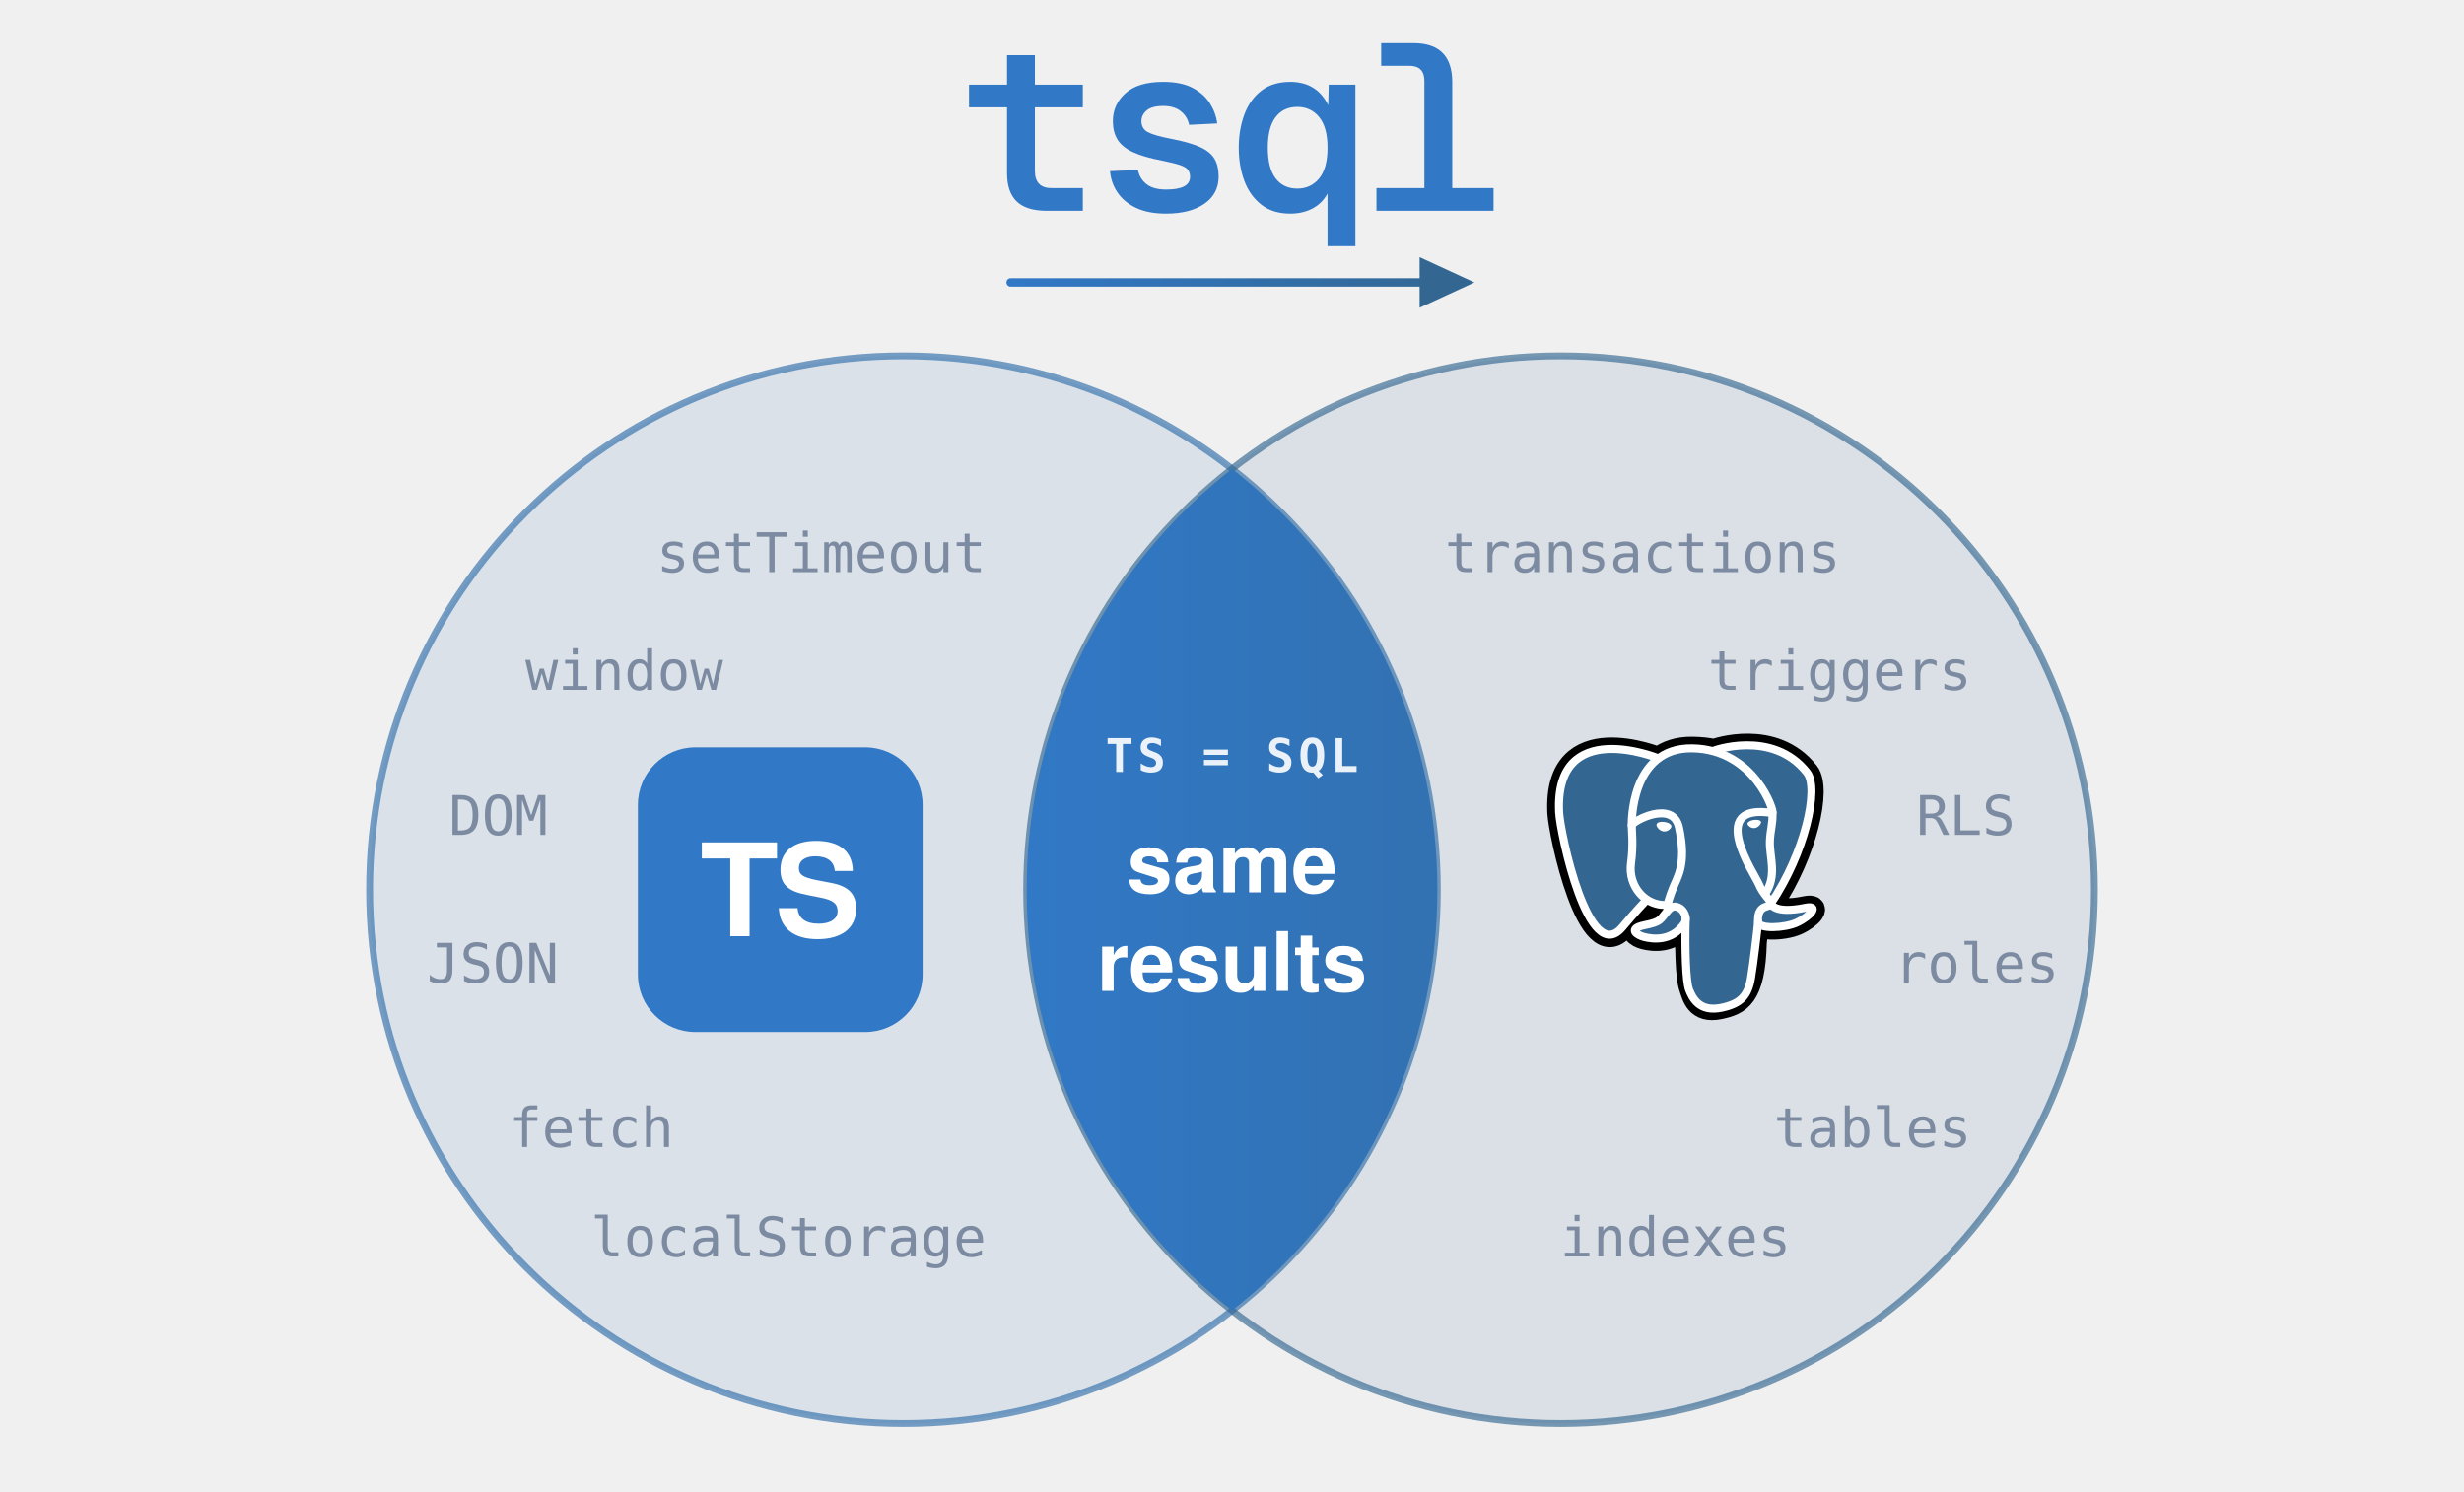
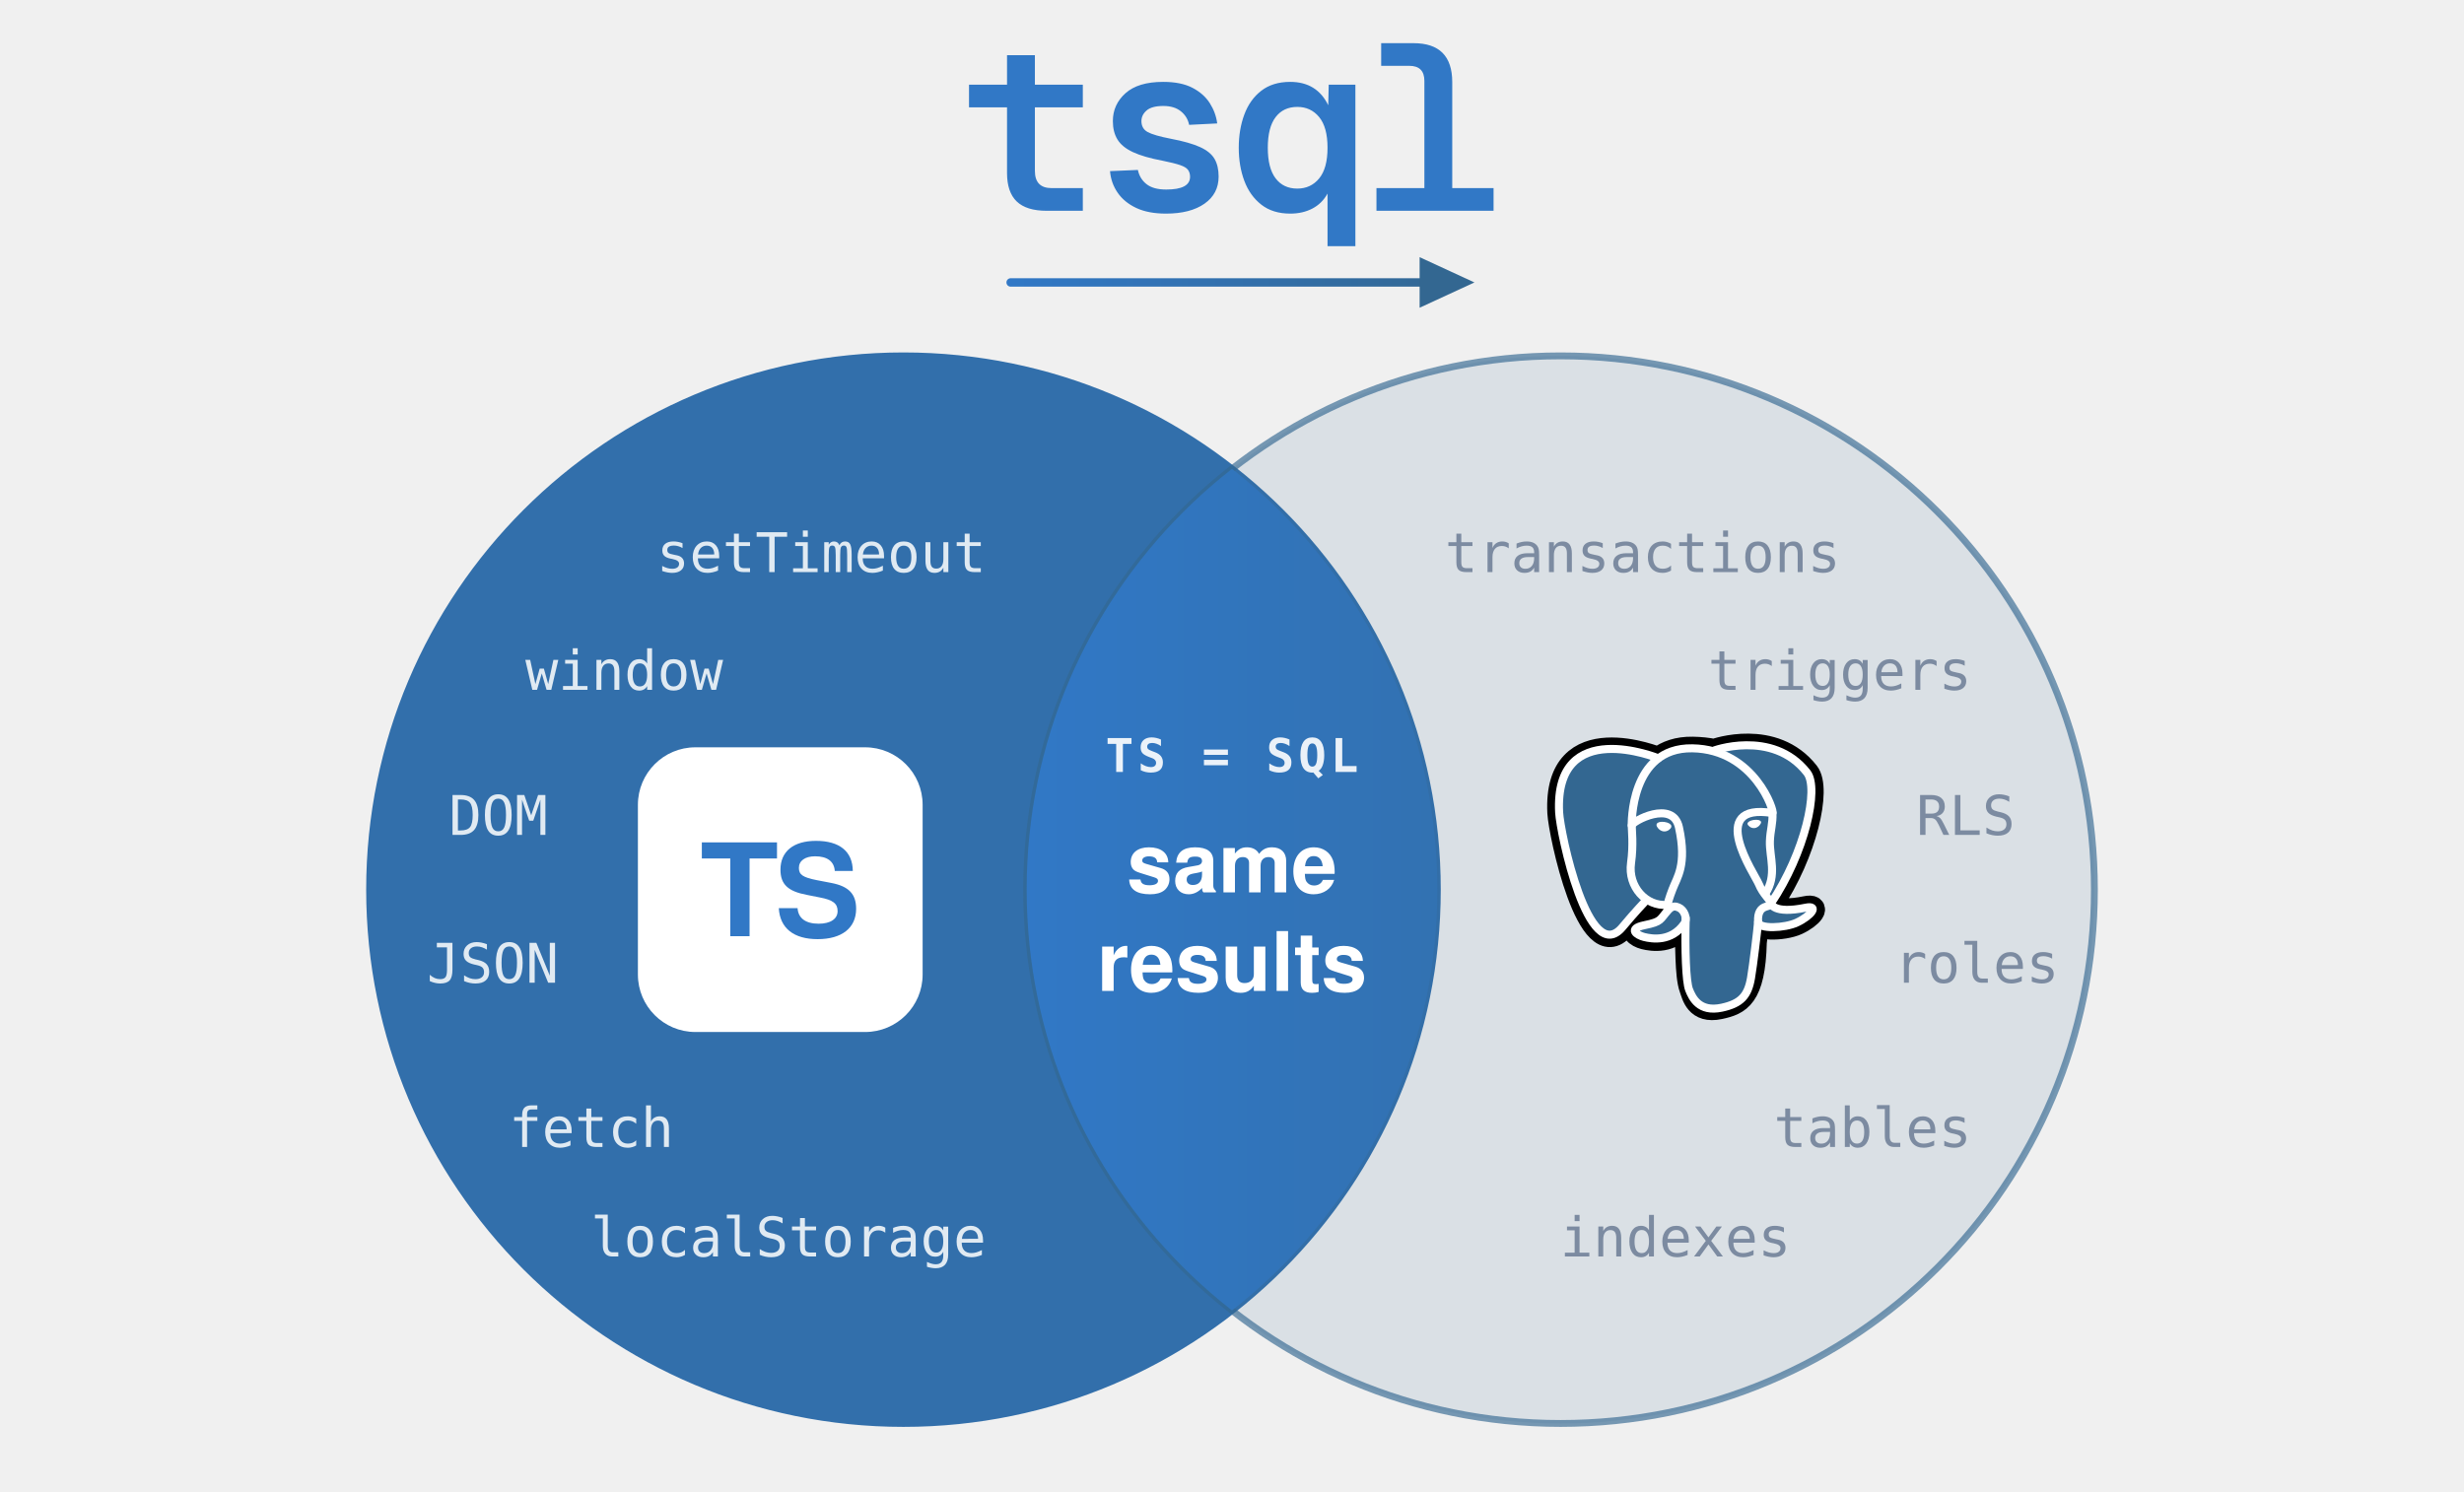
<svg xmlns="http://www.w3.org/2000/svg" viewBox="0 0 900 545" width="900" height="545" role="img" aria-labelledby="t d">
  <g transform="translate(450.0 0) scale(0.77) translate(-450.0 0)">
    <path d="M362.1 100.0Q352.468 100.0 347.876 95.576Q343.284 91.152 343.284 82.08V50.944H325.252V40.192H343.284V26.192H356.5V40.192H379.236V50.944H356.5V81.072Q356.5 89.248 364.452 89.248H379.236V100.0ZM418.684 101.344Q410.284 101.344 404.572 98.656Q398.86 95.968 395.724 91.376Q392.588 86.784 392.14 81.184L405.356 80.624Q406.252 84.88 409.5 87.4Q412.748 89.92 418.796 89.92Q430.108 89.92 430.108 83.872Q430.108 81.968 429.156 80.624Q428.204 79.28 425.404 78.328Q422.604 77.376 417.116 76.256Q408.156 74.576 403.004 72.168Q397.852 69.76 395.668 66.176Q393.484 62.592 393.484 57.44Q393.484 49.6 399.476 44.224Q405.468 38.848 417.34 38.848Q425.852 38.848 431.228 41.648Q436.604 44.448 439.46 48.928Q442.316 53.408 442.988 58.56L429.66 59.232Q428.876 55.312 425.74 52.792Q422.604 50.272 417.452 50.272Q411.964 50.272 409.5 52.4Q407.036 54.528 407.036 57.44Q407.036 61.024 410.004 62.648Q412.972 64.272 421.036 65.84Q429.884 67.52 434.812 69.76Q439.74 72.0 441.7 75.36Q443.66 78.72 443.66 83.76Q443.66 91.936 436.94 96.64Q430.22 101.344 418.684 101.344ZM508.532 116.8H495.316V91.824Q492.74 96.528 488.148 98.936Q483.556 101.344 477.62 101.344Q469.332 101.344 463.9 97.088Q458.468 92.832 455.836 85.776Q453.204 78.72 453.204 70.096Q453.204 61.472 455.836 54.36Q458.468 47.248 463.9 43.048Q469.332 38.848 477.62 38.848Q490.276 38.848 495.652 49.936L495.876 40.192H508.532ZM480.98 89.472Q487.364 89.472 491.34 84.656Q495.316 79.84 495.316 70.096Q495.316 60.352 491.34 55.536Q487.364 50.72 480.98 50.72Q474.372 50.72 470.676 55.592Q466.98 60.464 466.98 70.096Q466.98 79.728 470.676 84.6Q474.372 89.472 480.98 89.472ZM518.524 100.0V89.248H541.26V38.4Q541.26 31.232 534.092 31.232H520.764V20.48H536.108Q554.476 20.48 554.476 38.96V89.248H574.076V100.0Z" fill="#3178C6" />
    <defs>
      <linearGradient id="travel" gradientUnits="userSpaceOnUse" x1="345.0" y1="0" x2="565.0" y2="0">
        <stop offset="0" stop-color="#3178C6" />
        <stop offset="1" stop-color="#336791" />
      </linearGradient>
    </defs>
    <path d="M 345.0 134 H 545.0" stroke="url(#travel)" stroke-width="4" stroke-linecap="round" fill="none" />
    <path d="M 539.0 122 L 565.0 134 L 539.0 146 Z" fill="#336791" />
  </g>
  <g transform="translate(0 0)">
-     <circle cx="330" cy="325" r="195" fill="#326FAB" fill-opacity="0.12" stroke="#326FAB" stroke-opacity="0.65" stroke-width="2.5" />
+     <circle cx="330" cy="325" r="195" fill="#326FAB" stroke="#326FAB" stroke-width="2.5" />
    <circle cx="570" cy="325" r="195" fill="#336791" fill-opacity="0.12" stroke="#336791" stroke-opacity="0.65" stroke-width="2.5" />
    <defs>
      <clipPath id="ts-world">
        <circle cx="330" cy="325" r="195" />
      </clipPath>
      <linearGradient id="both" x1="0" y1="0" x2="1" y2="0">
        <stop offset="0" stop-color="#3178C6" />
        <stop offset="1" stop-color="#336791" />
      </linearGradient>
    </defs>
    <circle cx="570" cy="325" r="195" fill="url(#both)" clip-path="url(#ts-world)" />
-     <rect x="233" y="273" width="104" height="104" rx="21" fill="#3178C6" />
-     <text x="285" y="342" text-anchor="middle" fill="#FFFFFF" font-family="ui-sans-serif, -apple-system, Segoe UI, Helvetica, Arial, sans-serif" font-size="47" font-weight="700" letter-spacing="-1.5">TS</text>
-     <text x="300" y="209" text-anchor="middle" fill="#7C8BA1" font-family="ui-monospace, SFMono-Regular, Menlo, Consolas, monospace" font-size="20">setTimeout</text>
-     <text x="228" y="252" text-anchor="middle" fill="#7C8BA1" font-family="ui-monospace, SFMono-Regular, Menlo, Consolas, monospace" font-size="20">window</text>
-     <text x="182" y="305" text-anchor="middle" fill="#7C8BA1" font-family="ui-monospace, SFMono-Regular, Menlo, Consolas, monospace" font-size="20">DOM</text>
-     <text x="180" y="359" text-anchor="middle" fill="#7C8BA1" font-family="ui-monospace, SFMono-Regular, Menlo, Consolas, monospace" font-size="20">JSON</text>
-     <text x="216" y="419" text-anchor="middle" fill="#7C8BA1" font-family="ui-monospace, SFMono-Regular, Menlo, Consolas, monospace" font-size="20">fetch</text>
-     <text x="288" y="459" text-anchor="middle" fill="#7C8BA1" font-family="ui-monospace, SFMono-Regular, Menlo, Consolas, monospace" font-size="20">localStorage</text>
+     <rect x="233" y="273" width="104" height="104" rx="21" fill="#FFFFFF" />
+     <text x="285" y="342" text-anchor="middle" fill="#3178C6" font-family="ui-sans-serif, -apple-system, Segoe UI, Helvetica, Arial, sans-serif" font-size="47" font-weight="700" letter-spacing="-1.5">TS</text>
+     <text x="300" y="209" text-anchor="middle" fill="#FFFFFF" fill-opacity="0.85" font-family="ui-monospace, SFMono-Regular, Menlo, Consolas, monospace" font-size="20">setTimeout</text>
+     <text x="228" y="252" text-anchor="middle" fill="#FFFFFF" fill-opacity="0.85" font-family="ui-monospace, SFMono-Regular, Menlo, Consolas, monospace" font-size="20">window</text>
+     <text x="182" y="305" text-anchor="middle" fill="#FFFFFF" fill-opacity="0.85" font-family="ui-monospace, SFMono-Regular, Menlo, Consolas, monospace" font-size="20">DOM</text>
+     <text x="180" y="359" text-anchor="middle" fill="#FFFFFF" fill-opacity="0.85" font-family="ui-monospace, SFMono-Regular, Menlo, Consolas, monospace" font-size="20">JSON</text>
+     <text x="216" y="419" text-anchor="middle" fill="#FFFFFF" fill-opacity="0.85" font-family="ui-monospace, SFMono-Regular, Menlo, Consolas, monospace" font-size="20">fetch</text>
+     <text x="288" y="459" text-anchor="middle" fill="#FFFFFF" fill-opacity="0.85" font-family="ui-monospace, SFMono-Regular, Menlo, Consolas, monospace" font-size="20">localStorage</text>
    <g transform="translate(565 268) scale(0.235)">
      <g id="orginal" style="fill-rule:nonzero;clip-rule:nonzero;stroke:#000000;stroke-miterlimit:4;">
	</g>
      <g id="Layer_x0020_3" style="fill-rule:nonzero;clip-rule:nonzero;fill:none;stroke:#FFFFFF;stroke-width:12.465;stroke-linecap:round;stroke-linejoin:round;stroke-miterlimit:4;">
        <path style="fill:#000000;stroke:#000000;stroke-width:37.395;stroke-linecap:butt;stroke-linejoin:miter;" d="M323.205,324.227c2.833-23.601,1.984-27.062,19.563-23.239l4.463,0.392c13.517,0.615,31.199-2.174,41.587-7c22.362-10.376,35.622-27.7,13.572-23.148c-50.297,10.376-53.755-6.655-53.755-6.655c53.111-78.803,75.313-178.836,56.149-203.322    C352.514-5.534,262.036,26.049,260.522,26.869l-0.482,0.089c-9.938-2.062-21.06-3.294-33.554-3.496c-22.761-0.374-40.032,5.967-53.133,15.904c0,0-161.408-66.498-153.899,83.628c1.597,31.936,45.777,241.655,98.47,178.31    c19.259-23.163,37.871-42.748,37.871-42.748c9.242,6.14,20.307,9.272,31.912,8.147l0.897-0.765c-0.281,2.876-0.157,5.689,0.359,9.019c-13.572,15.167-9.584,17.83-36.723,23.416c-27.457,5.659-11.326,15.734-0.797,18.367c12.768,3.193,42.305,7.716,62.268-20.224    l-0.795,3.188c5.325,4.26,4.965,30.619,5.72,49.452c0.756,18.834,2.017,36.409,5.856,46.771c3.839,10.36,8.369,37.05,44.036,29.406c29.809-6.388,52.6-15.582,54.677-101.107" />
        <path style="fill:#336791;stroke:none;" d="M402.395,271.23c-50.302,10.376-53.76-6.655-53.76-6.655c53.111-78.808,75.313-178.843,56.153-203.326c-52.27-66.785-142.752-35.2-144.262-34.38l-0.486,0.087c-9.938-2.063-21.06-3.292-33.56-3.496c-22.761-0.373-40.026,5.967-53.127,15.902    c0,0-161.411-66.495-153.904,83.63c1.597,31.938,45.776,241.657,98.471,178.312c19.26-23.163,37.869-42.748,37.869-42.748c9.243,6.14,20.308,9.272,31.908,8.147l0.901-0.765c-0.28,2.876-0.152,5.689,0.361,9.019c-13.575,15.167-9.586,17.83-36.723,23.416    c-27.459,5.659-11.328,15.734-0.796,18.367c12.768,3.193,42.307,7.716,62.266-20.224l-0.796,3.188c5.319,4.26,9.054,27.711,8.428,48.969c-0.626,21.259-1.044,35.854,3.147,47.254c4.191,11.4,8.368,37.05,44.042,29.406c29.809-6.388,45.256-22.942,47.405-50.555    c1.525-19.631,4.976-16.729,5.194-34.28l2.768-8.309c3.192-26.611,0.507-35.196,18.872-31.203l4.463,0.392c13.517,0.615,31.208-2.174,41.591-7c22.358-10.376,35.618-27.7,13.573-23.148z" />
        <path d="M215.866,286.484c-1.385,49.516,0.348,99.377,5.193,111.495c4.848,12.118,15.223,35.688,50.9,28.045c29.806-6.39,40.651-18.756,45.357-46.051c3.466-20.082,10.148-75.854,11.005-87.281" />
        <path d="M173.104,38.256c0,0-161.521-66.016-154.012,84.109c1.597,31.938,45.779,241.664,98.473,178.316c19.256-23.166,36.671-41.335,36.671-41.335" />
        <path d="M260.349,26.207c-5.591,1.753,89.848-34.889,144.087,34.417c19.159,24.484-3.043,124.519-56.153,203.329" />
        <path style="stroke-linejoin:bevel;" d="M348.282,263.953c0,0,3.461,17.036,53.764,6.653c22.04-4.552,8.776,12.774-13.577,23.155c-18.345,8.514-59.474,10.696-60.146-1.069c-1.729-30.355,21.647-21.133,19.96-28.739c-1.525-6.85-11.979-13.573-18.894-30.338    c-6.037-14.633-82.796-126.849,21.287-110.183c3.813-0.789-27.146-99.002-124.553-100.599c-97.385-1.597-94.19,119.762-94.19,119.762" />
        <path d="M188.604,274.334c-13.577,15.166-9.584,17.829-36.723,23.417c-27.459,5.66-11.326,15.733-0.797,18.365c12.768,3.195,42.307,7.718,62.266-20.229c6.078-8.509-0.036-22.086-8.385-25.547c-4.034-1.671-9.428-3.765-16.361,3.994z" />
        <path d="M187.715,274.069c-1.368-8.917,2.93-19.528,7.536-31.942c6.922-18.626,22.893-37.255,10.117-96.339c-9.523-44.029-73.396-9.163-73.436-3.193c-0.039,5.968,2.889,30.26-1.067,58.548c-5.162,36.913,23.488,68.132,56.479,64.938" />
        <path style="fill:#FFFFFF;stroke-width:4.155;stroke-linecap:butt;stroke-linejoin:miter;" d="M172.517,141.7c-0.288,2.039,3.733,7.48,8.976,8.207c5.234,0.73,9.714-3.522,9.998-5.559c0.284-2.039-3.732-4.285-8.977-5.015c-5.237-0.731-9.719,0.333-9.996,2.367z" />
        <path style="fill:#FFFFFF;stroke-width:2.078;stroke-linecap:butt;stroke-linejoin:miter;" d="M331.941,137.543c0.284,2.039-3.732,7.48-8.976,8.207c-5.238,0.73-9.718-3.522-10.005-5.559c-0.277-2.039,3.74-4.285,8.979-5.015c5.239-0.73,9.718,0.333,10.002,2.368z" />
        <path d="M350.676,123.432c0.863,15.994-3.445,26.888-3.988,43.914c-0.804,24.748,11.799,53.074-7.191,81.435" />
        <path style="stroke-width:3;" d="M0,60.232" />
      </g>
    </g>
    <text x="600" y="209" text-anchor="middle" fill="#7C8BA1" font-family="ui-monospace, SFMono-Regular, Menlo, Consolas, monospace" font-size="20">transactions</text>
    <text x="672" y="252" text-anchor="middle" fill="#7C8BA1" font-family="ui-monospace, SFMono-Regular, Menlo, Consolas, monospace" font-size="20">triggers</text>
    <text x="718" y="305" text-anchor="middle" fill="#7C8BA1" font-family="ui-monospace, SFMono-Regular, Menlo, Consolas, monospace" font-size="20">RLS</text>
    <text x="722" y="359" text-anchor="middle" fill="#7C8BA1" font-family="ui-monospace, SFMono-Regular, Menlo, Consolas, monospace" font-size="20">roles</text>
    <text x="684" y="419" text-anchor="middle" fill="#7C8BA1" font-family="ui-monospace, SFMono-Regular, Menlo, Consolas, monospace" font-size="20">tables</text>
    <text x="612" y="459" text-anchor="middle" fill="#7C8BA1" font-family="ui-monospace, SFMono-Regular, Menlo, Consolas, monospace" font-size="20">indexes</text>
    <text x="450.0" y="282" text-anchor="middle" fill="#FFFFFF" fill-opacity="0.9" font-family="ui-monospace, SFMono-Regular, Menlo, Consolas, monospace" font-size="17" font-weight="700" letter-spacing="1.5">TS = SQL</text>
    <text x="450.0" y="326" text-anchor="middle" fill="#FFFFFF" font-family="ui-sans-serif, -apple-system, Segoe UI, Helvetica, Arial, sans-serif" font-size="30" font-weight="800">same</text>
    <text x="450.0" y="362" text-anchor="middle" fill="#FFFFFF" font-family="ui-sans-serif, -apple-system, Segoe UI, Helvetica, Arial, sans-serif" font-size="30" font-weight="800">results</text>
  </g>
</svg>
